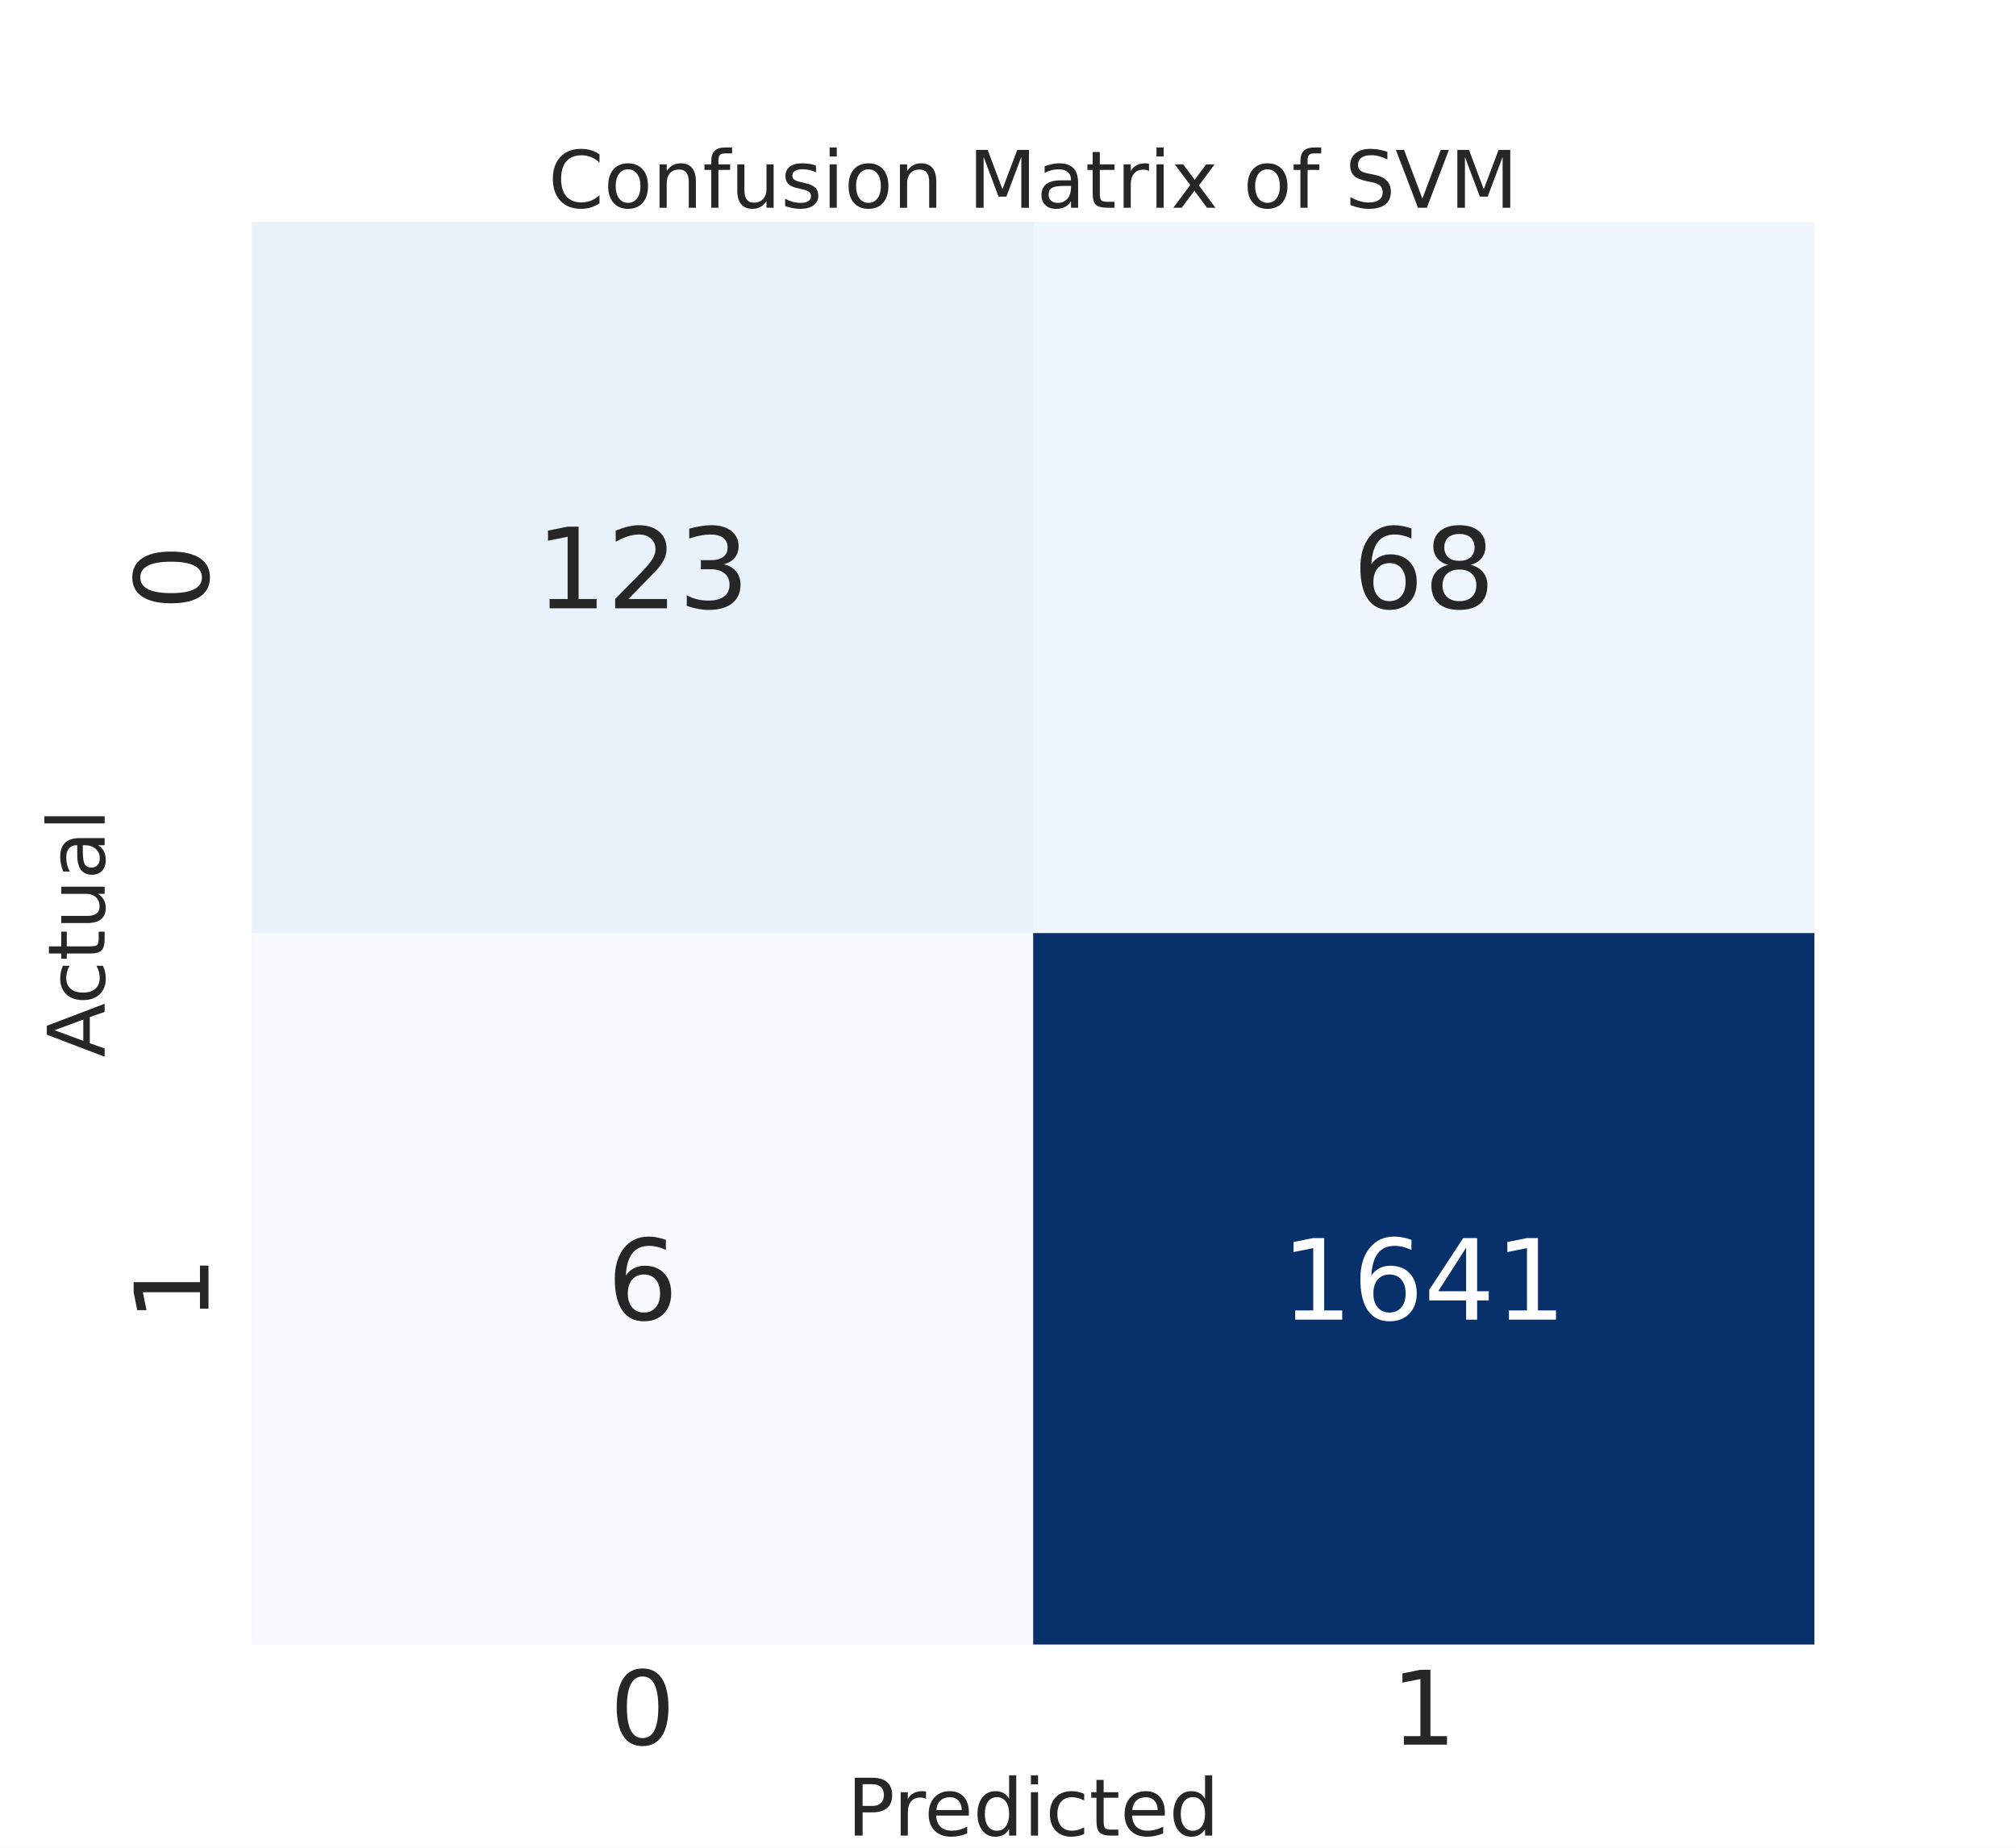
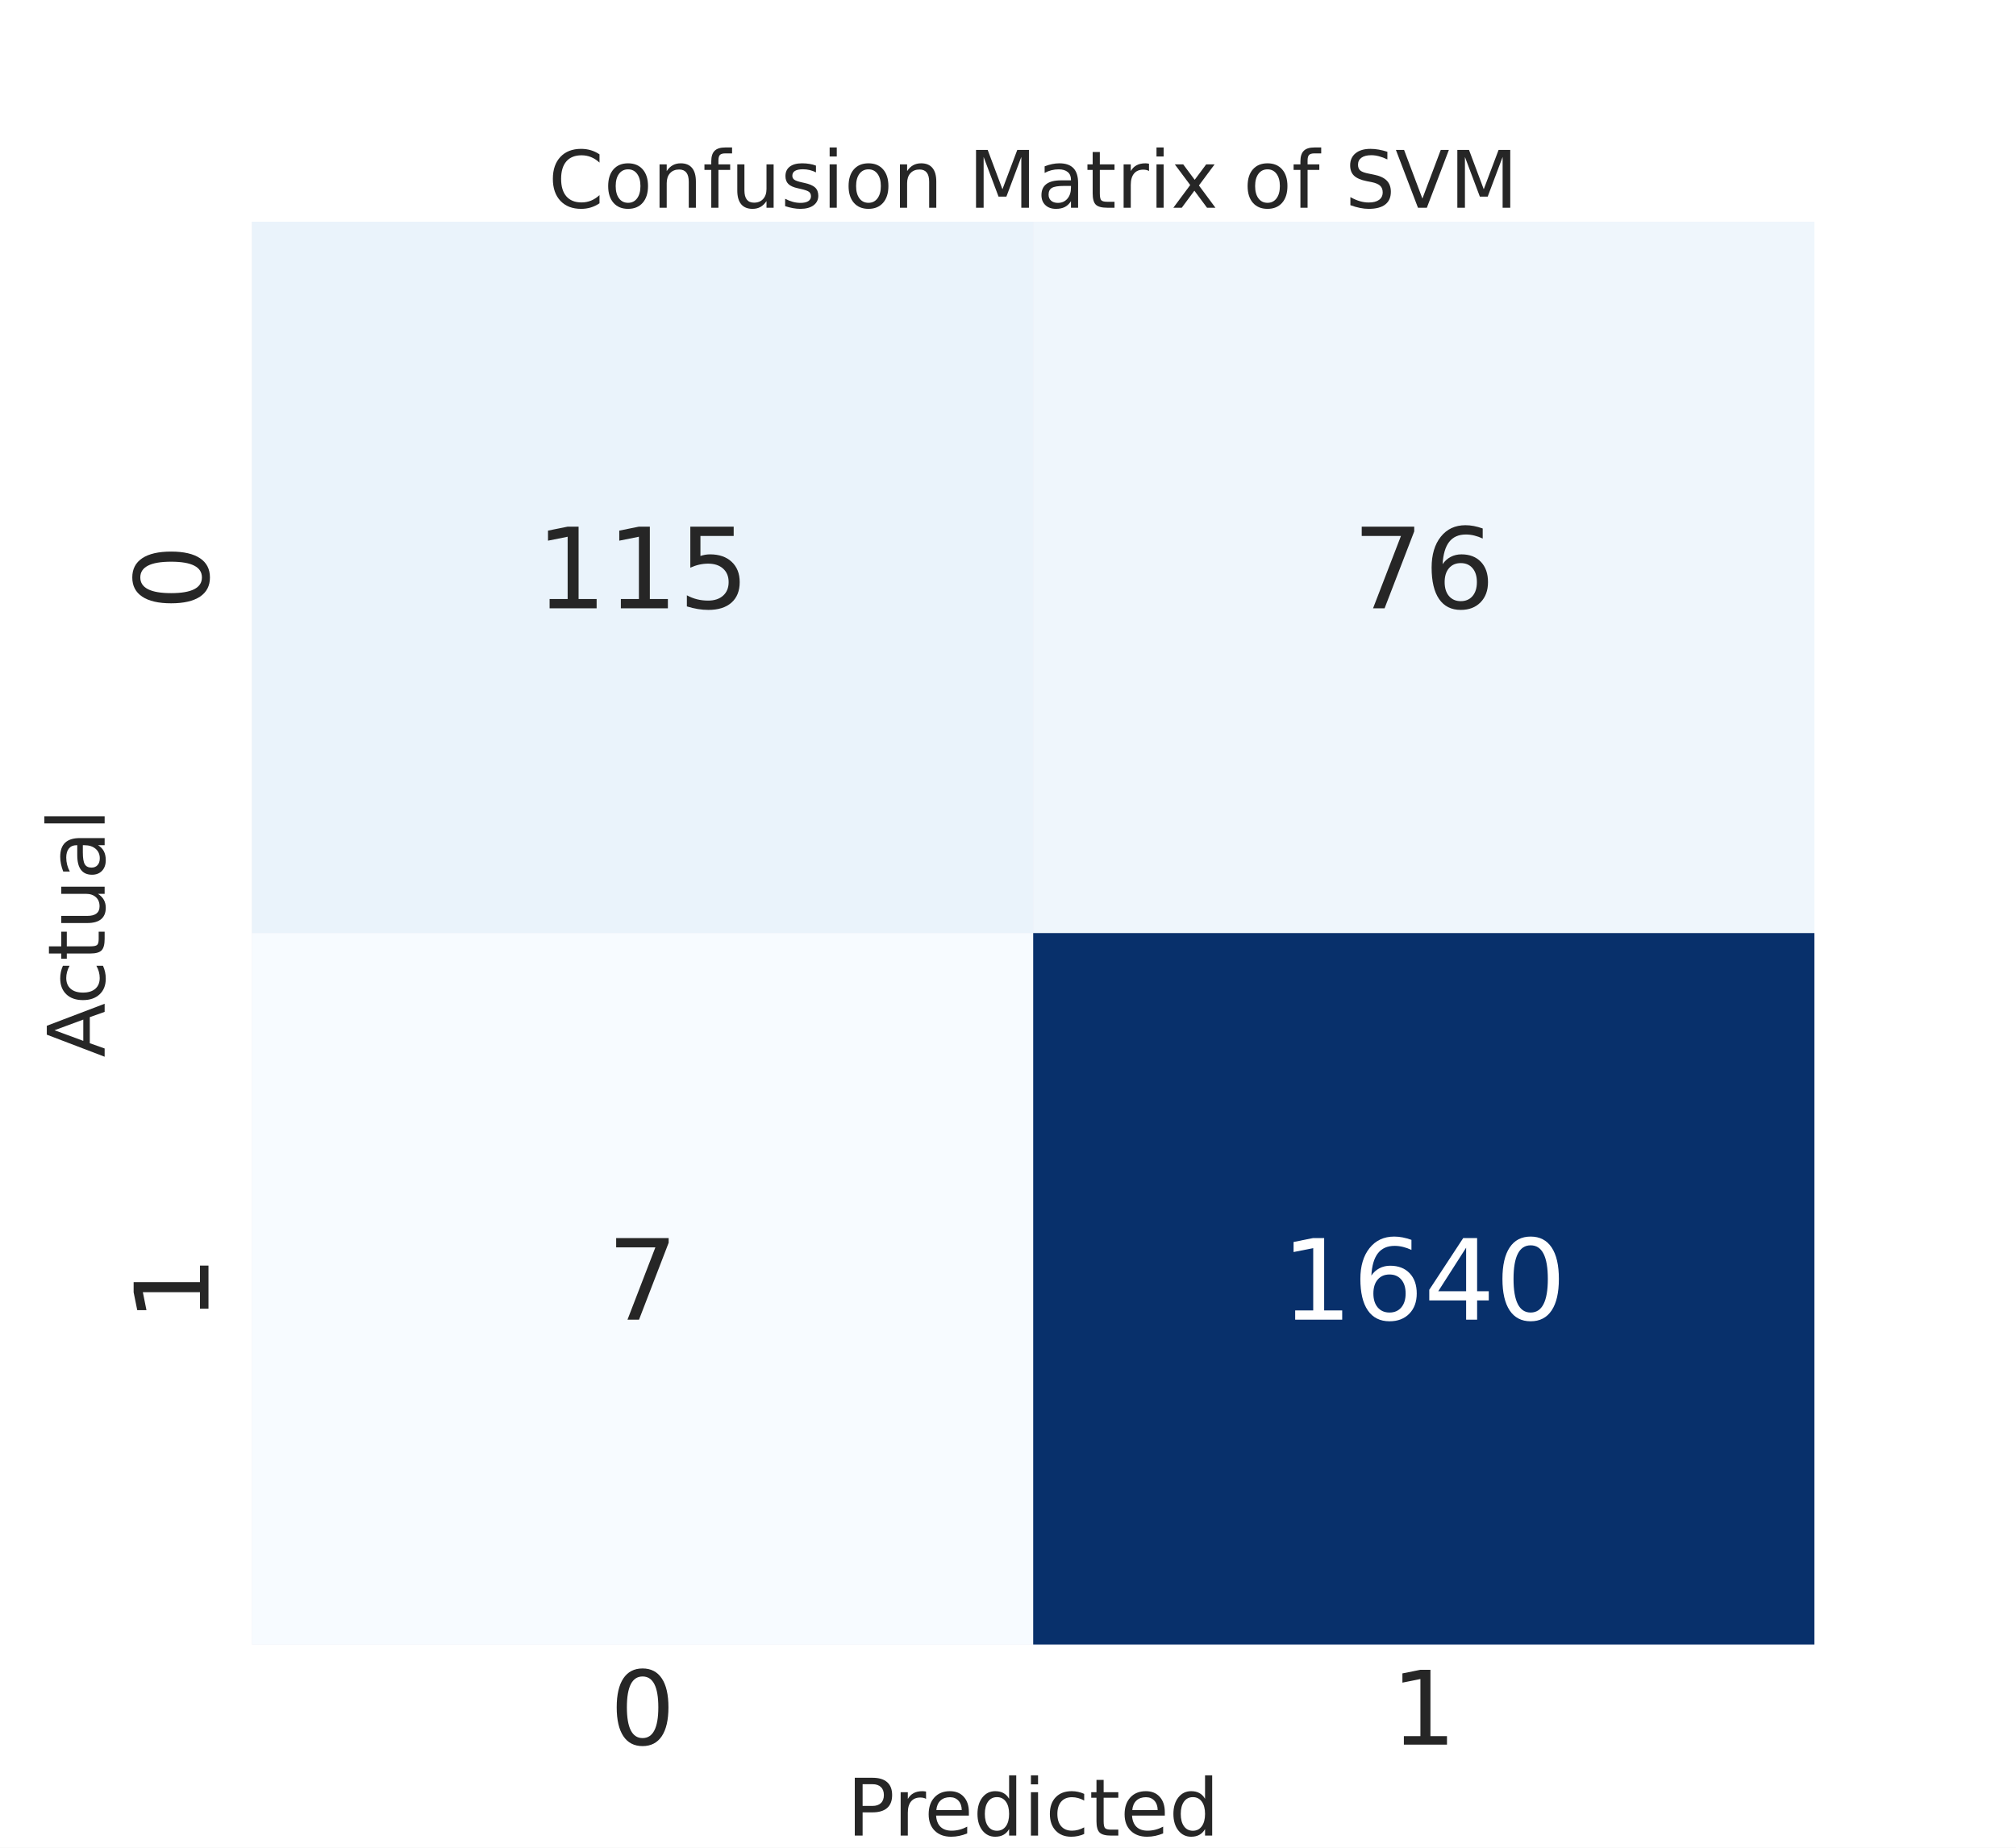
<svg xmlns="http://www.w3.org/2000/svg" xmlns:xlink="http://www.w3.org/1999/xlink" width="864pt" height="792pt" viewBox="0 0 864 792" version="1.1">
  <defs>
    <style type="text/css">*{stroke-linejoin: round; stroke-linecap: butt}</style>
  </defs>
  <g id="figure_1">
    <g id="patch_1">
      <path d="M 0 792  L 864 792  L 864 0  L 0 0  z " style="fill: #ffffff" />
    </g>
    <g id="axes_1">
      <g id="patch_2">
        <path d="M 108 704.88  L 777.6 704.88  L 777.6 95.04  L 108 95.04  z " style="fill: #eaeaf2" />
      </g>
      <g id="matplotlib.axis_1">
        <g id="xtick_1">
          <g id="text_1">
            <g style="fill: #262626" transform="translate(261.4025 747.8131) scale(0.44 -0.44)">
              <defs>
                <path id="DejaVuSans-30" d="M 2034 4250  Q 1547 4250 1301 3770  Q 1056 3291 1056 2328  Q 1056 1369 1301 889  Q 1547 409 2034 409  Q 2525 409 2770 889  Q 3016 1369 3016 2328  Q 3016 3291 2770 3770  Q 2525 4250 2034 4250  z M 2034 4750  Q 2819 4750 3233 4129  Q 3647 3509 3647 2328  Q 3647 1150 3233 529  Q 2819 -91 2034 -91  Q 1250 -91 836 529  Q 422 1150 422 2328  Q 422 3509 836 4129  Q 1250 4750 2034 4750  z " transform="scale(0.015625)" />
              </defs>
              <use xlink:href="#DejaVuSans-30" />
            </g>
          </g>
        </g>
        <g id="xtick_2">
          <g id="text_2">
            <g style="fill: #262626" transform="translate(596.2025 747.8131) scale(0.44 -0.44)">
              <defs>
                <path id="DejaVuSans-31" d="M 794 531  L 1825 531  L 1825 4091  L 703 3866  L 703 4441  L 1819 4666  L 2450 4666  L 2450 531  L 3481 531  L 3481 0  L 794 0  L 794 531  z " transform="scale(0.015625)" />
              </defs>
              <use xlink:href="#DejaVuSans-31" />
            </g>
          </g>
        </g>
        <g id="text_3">
          <g style="fill: #262626" transform="translate(363.0009 786.7984) scale(0.34 -0.34)">
            <defs>
              <path id="DejaVuSans-50" d="M 1259 4147  L 1259 2394  L 2053 2394  Q 2494 2394 2734 2622  Q 2975 2850 2975 3272  Q 2975 3691 2734 3919  Q 2494 4147 2053 4147  L 1259 4147  z M 628 4666  L 2053 4666  Q 2838 4666 3239 4311  Q 3641 3956 3641 3272  Q 3641 2581 3239 2228  Q 2838 1875 2053 1875  L 1259 1875  L 1259 0  L 628 0  L 628 4666  z " transform="scale(0.015625)" />
              <path id="DejaVuSans-72" d="M 2631 2963  Q 2534 3019 2420 3045  Q 2306 3072 2169 3072  Q 1681 3072 1420 2755  Q 1159 2438 1159 1844  L 1159 0  L 581 0  L 581 3500  L 1159 3500  L 1159 2956  Q 1341 3275 1631 3429  Q 1922 3584 2338 3584  Q 2397 3584 2469 3576  Q 2541 3569 2628 3553  L 2631 2963  z " transform="scale(0.015625)" />
              <path id="DejaVuSans-65" d="M 3597 1894  L 3597 1613  L 953 1613  Q 991 1019 1311 708  Q 1631 397 2203 397  Q 2534 397 2845 478  Q 3156 559 3463 722  L 3463 178  Q 3153 47 2828 -22  Q 2503 -91 2169 -91  Q 1331 -91 842 396  Q 353 884 353 1716  Q 353 2575 817 3079  Q 1281 3584 2069 3584  Q 2775 3584 3186 3129  Q 3597 2675 3597 1894  z M 3022 2063  Q 3016 2534 2758 2815  Q 2500 3097 2075 3097  Q 1594 3097 1305 2825  Q 1016 2553 972 2059  L 3022 2063  z " transform="scale(0.015625)" />
              <path id="DejaVuSans-64" d="M 2906 2969  L 2906 4863  L 3481 4863  L 3481 0  L 2906 0  L 2906 525  Q 2725 213 2448 61  Q 2172 -91 1784 -91  Q 1150 -91 751 415  Q 353 922 353 1747  Q 353 2572 751 3078  Q 1150 3584 1784 3584  Q 2172 3584 2448 3432  Q 2725 3281 2906 2969  z M 947 1747  Q 947 1113 1208 752  Q 1469 391 1925 391  Q 2381 391 2643 752  Q 2906 1113 2906 1747  Q 2906 2381 2643 2742  Q 2381 3103 1925 3103  Q 1469 3103 1208 2742  Q 947 2381 947 1747  z " transform="scale(0.015625)" />
              <path id="DejaVuSans-69" d="M 603 3500  L 1178 3500  L 1178 0  L 603 0  L 603 3500  z M 603 4863  L 1178 4863  L 1178 4134  L 603 4134  L 603 4863  z " transform="scale(0.015625)" />
              <path id="DejaVuSans-63" d="M 3122 3366  L 3122 2828  Q 2878 2963 2633 3030  Q 2388 3097 2138 3097  Q 1578 3097 1268 2742  Q 959 2388 959 1747  Q 959 1106 1268 751  Q 1578 397 2138 397  Q 2388 397 2633 464  Q 2878 531 3122 666  L 3122 134  Q 2881 22 2623 -34  Q 2366 -91 2075 -91  Q 1284 -91 818 406  Q 353 903 353 1747  Q 353 2603 823 3093  Q 1294 3584 2113 3584  Q 2378 3584 2631 3529  Q 2884 3475 3122 3366  z " transform="scale(0.015625)" />
              <path id="DejaVuSans-74" d="M 1172 4494  L 1172 3500  L 2356 3500  L 2356 3053  L 1172 3053  L 1172 1153  Q 1172 725 1289 603  Q 1406 481 1766 481  L 2356 481  L 2356 0  L 1766 0  Q 1100 0 847 248  Q 594 497 594 1153  L 594 3053  L 172 3053  L 172 3500  L 594 3500  L 594 4494  L 1172 4494  z " transform="scale(0.015625)" />
            </defs>
            <use xlink:href="#DejaVuSans-50" />
            <use xlink:href="#DejaVuSans-72" x="58.553" />
            <use xlink:href="#DejaVuSans-65" x="97.416" />
            <use xlink:href="#DejaVuSans-64" x="158.939" />
            <use xlink:href="#DejaVuSans-69" x="222.416" />
            <use xlink:href="#DejaVuSans-63" x="250.199" />
            <use xlink:href="#DejaVuSans-74" x="305.18" />
            <use xlink:href="#DejaVuSans-65" x="344.389" />
            <use xlink:href="#DejaVuSans-64" x="405.912" />
          </g>
        </g>
      </g>
      <g id="matplotlib.axis_2">
        <g id="ytick_1">
          <g id="text_4">
            <g style="fill: #262626" transform="translate(89.34937 261.4975) rotate(-90) scale(0.44 -0.44)">
              <use xlink:href="#DejaVuSans-30" />
            </g>
          </g>
        </g>
        <g id="ytick_2">
          <g id="text_5">
            <g style="fill: #262626" transform="translate(89.34937 566.4175) rotate(-90) scale(0.44 -0.44)">
              <use xlink:href="#DejaVuSans-31" />
            </g>
          </g>
        </g>
        <g id="text_6">
          <g style="fill: #262626" transform="translate(44.84531 453.2178) rotate(-90) scale(0.34 -0.34)">
            <defs>
              <path id="DejaVuSans-41" d="M 2188 4044  L 1331 1722  L 3047 1722  L 2188 4044  z M 1831 4666  L 2547 4666  L 4325 0  L 3669 0  L 3244 1197  L 1141 1197  L 716 0  L 50 0  L 1831 4666  z " transform="scale(0.015625)" />
              <path id="DejaVuSans-75" d="M 544 1381  L 544 3500  L 1119 3500  L 1119 1403  Q 1119 906 1312 657  Q 1506 409 1894 409  Q 2359 409 2629 706  Q 2900 1003 2900 1516  L 2900 3500  L 3475 3500  L 3475 0  L 2900 0  L 2900 538  Q 2691 219 2414 64  Q 2138 -91 1772 -91  Q 1169 -91 856 284  Q 544 659 544 1381  z M 1991 3584  L 1991 3584  z " transform="scale(0.015625)" />
              <path id="DejaVuSans-61" d="M 2194 1759  Q 1497 1759 1228 1600  Q 959 1441 959 1056  Q 959 750 1161 570  Q 1363 391 1709 391  Q 2188 391 2477 730  Q 2766 1069 2766 1631  L 2766 1759  L 2194 1759  z M 3341 1997  L 3341 0  L 2766 0  L 2766 531  Q 2569 213 2275 61  Q 1981 -91 1556 -91  Q 1019 -91 701 211  Q 384 513 384 1019  Q 384 1609 779 1909  Q 1175 2209 1959 2209  L 2766 2209  L 2766 2266  Q 2766 2663 2505 2880  Q 2244 3097 1772 3097  Q 1472 3097 1187 3025  Q 903 2953 641 2809  L 641 3341  Q 956 3463 1253 3523  Q 1550 3584 1831 3584  Q 2591 3584 2966 3190  Q 3341 2797 3341 1997  z " transform="scale(0.015625)" />
              <path id="DejaVuSans-6c" d="M 603 4863  L 1178 4863  L 1178 0  L 603 0  L 603 4863  z " transform="scale(0.015625)" />
            </defs>
            <use xlink:href="#DejaVuSans-41" />
            <use xlink:href="#DejaVuSans-63" x="66.658" />
            <use xlink:href="#DejaVuSans-74" x="121.639" />
            <use xlink:href="#DejaVuSans-75" x="160.848" />
            <use xlink:href="#DejaVuSans-61" x="224.227" />
            <use xlink:href="#DejaVuSans-6c" x="285.506" />
          </g>
        </g>
      </g>
      <g id="QuadMesh_1">
-         <path d="M 108 95.04  L 442.8 95.04  L 442.8 399.96  L 108 399.96  L 108 95.04  " clip-path="url(#pbf112c5d69)" style="fill: #e9f2fa" />
-         <path d="M 442.8 95.04  L 777.6 95.04  L 777.6 399.96  L 442.8 399.96  L 442.8 95.04  " clip-path="url(#pbf112c5d69)" style="fill: #f0f6fd" />
-         <path d="M 108 399.96  L 442.8 399.96  L 442.8 704.88  L 108 704.88  L 108 399.96  " clip-path="url(#pbf112c5d69)" style="fill: #f7fbff" />
-         <path d="M 442.8 399.96  L 777.6 399.96  L 777.6 704.88  L 442.8 704.88  L 442.8 399.96  " clip-path="url(#pbf112c5d69)" style="fill: #08306b" />
+         <path d="M 108 95.04  L 442.8 95.04  L 442.8 399.96  L 108 399.96  L 108 95.04  " clip-path="url(#p0e437f0dee)" style="fill: #eaf3fb" />
+         <path d="M 442.8 95.04  L 777.6 95.04  L 777.6 399.96  L 442.8 399.96  L 442.8 95.04  " clip-path="url(#p0e437f0dee)" style="fill: #eff6fc" />
+         <path d="M 108 399.96  L 442.8 399.96  L 442.8 704.88  L 108 704.88  L 108 399.96  " clip-path="url(#p0e437f0dee)" style="fill: #f7fbff" />
+         <path d="M 442.8 399.96  L 777.6 399.96  L 777.6 704.88  L 442.8 704.88  L 442.8 399.96  " clip-path="url(#p0e437f0dee)" style="fill: #08306b" />
      </g>
      <g id="text_7">
        <g style="fill: #262626" transform="translate(229.59 260.745) scale(0.48 -0.48)">
          <defs>
-             <path id="DejaVuSans-32" d="M 1228 531  L 3431 531  L 3431 0  L 469 0  L 469 531  Q 828 903 1448 1529  Q 2069 2156 2228 2338  Q 2531 2678 2651 2914  Q 2772 3150 2772 3378  Q 2772 3750 2511 3984  Q 2250 4219 1831 4219  Q 1534 4219 1204 4116  Q 875 4013 500 3803  L 500 4441  Q 881 4594 1212 4672  Q 1544 4750 1819 4750  Q 2544 4750 2975 4387  Q 3406 4025 3406 3419  Q 3406 3131 3298 2873  Q 3191 2616 2906 2266  Q 2828 2175 2409 1742  Q 1991 1309 1228 531  z " transform="scale(0.015625)" />
-             <path id="DejaVuSans-33" d="M 2597 2516  Q 3050 2419 3304 2112  Q 3559 1806 3559 1356  Q 3559 666 3084 287  Q 2609 -91 1734 -91  Q 1441 -91 1130 -33  Q 819 25 488 141  L 488 750  Q 750 597 1062 519  Q 1375 441 1716 441  Q 2309 441 2620 675  Q 2931 909 2931 1356  Q 2931 1769 2642 2001  Q 2353 2234 1838 2234  L 1294 2234  L 1294 2753  L 1863 2753  Q 2328 2753 2575 2939  Q 2822 3125 2822 3475  Q 2822 3834 2567 4026  Q 2313 4219 1838 4219  Q 1578 4219 1281 4162  Q 984 4106 628 3988  L 628 4550  Q 988 4650 1302 4700  Q 1616 4750 1894 4750  Q 2613 4750 3031 4423  Q 3450 4097 3450 3541  Q 3450 3153 3228 2886  Q 3006 2619 2597 2516  z " transform="scale(0.015625)" />
+             <path id="DejaVuSans-35" d="M 691 4666  L 3169 4666  L 3169 4134  L 1269 4134  L 1269 2991  Q 1406 3038 1543 3061  Q 1681 3084 1819 3084  Q 2600 3084 3056 2656  Q 3513 2228 3513 1497  Q 3513 744 3044 326  Q 2575 -91 1722 -91  Q 1428 -91 1123 -41  Q 819 9 494 109  L 494 744  Q 775 591 1075 516  Q 1375 441 1709 441  Q 2250 441 2565 725  Q 2881 1009 2881 1497  Q 2881 1984 2565 2268  Q 2250 2553 1709 2553  Q 1456 2553 1204 2497  Q 953 2441 691 2322  L 691 4666  z " transform="scale(0.015625)" />
          </defs>
          <use xlink:href="#DejaVuSans-31" />
-           <use xlink:href="#DejaVuSans-32" x="63.623" />
-           <use xlink:href="#DejaVuSans-33" x="127.246" />
+           <use xlink:href="#DejaVuSans-31" x="63.623" />
+           <use xlink:href="#DejaVuSans-35" x="127.246" />
        </g>
      </g>
      <g id="text_8">
        <g style="fill: #262626" transform="translate(579.66 260.745) scale(0.48 -0.48)">
          <defs>
+             <path id="DejaVuSans-37" d="M 525 4666  L 3525 4666  L 3525 4397  L 1831 0  L 1172 0  L 2766 4134  L 525 4134  L 525 4666  z " transform="scale(0.015625)" />
            <path id="DejaVuSans-36" d="M 2113 2584  Q 1688 2584 1439 2293  Q 1191 2003 1191 1497  Q 1191 994 1439 701  Q 1688 409 2113 409  Q 2538 409 2786 701  Q 3034 994 3034 1497  Q 3034 2003 2786 2293  Q 2538 2584 2113 2584  z M 3366 4563  L 3366 3988  Q 3128 4100 2886 4159  Q 2644 4219 2406 4219  Q 1781 4219 1451 3797  Q 1122 3375 1075 2522  Q 1259 2794 1537 2939  Q 1816 3084 2150 3084  Q 2853 3084 3261 2657  Q 3669 2231 3669 1497  Q 3669 778 3244 343  Q 2819 -91 2113 -91  Q 1303 -91 875 529  Q 447 1150 447 2328  Q 447 3434 972 4092  Q 1497 4750 2381 4750  Q 2619 4750 2861 4703  Q 3103 4656 3366 4563  z " transform="scale(0.015625)" />
-             <path id="DejaVuSans-38" d="M 2034 2216  Q 1584 2216 1326 1975  Q 1069 1734 1069 1313  Q 1069 891 1326 650  Q 1584 409 2034 409  Q 2484 409 2743 651  Q 3003 894 3003 1313  Q 3003 1734 2745 1975  Q 2488 2216 2034 2216  z M 1403 2484  Q 997 2584 770 2862  Q 544 3141 544 3541  Q 544 4100 942 4425  Q 1341 4750 2034 4750  Q 2731 4750 3128 4425  Q 3525 4100 3525 3541  Q 3525 3141 3298 2862  Q 3072 2584 2669 2484  Q 3125 2378 3379 2068  Q 3634 1759 3634 1313  Q 3634 634 3220 271  Q 2806 -91 2034 -91  Q 1263 -91 848 271  Q 434 634 434 1313  Q 434 1759 690 2068  Q 947 2378 1403 2484  z M 1172 3481  Q 1172 3119 1398 2916  Q 1625 2713 2034 2713  Q 2441 2713 2670 2916  Q 2900 3119 2900 3481  Q 2900 3844 2670 4047  Q 2441 4250 2034 4250  Q 1625 4250 1398 4047  Q 1172 3844 1172 3481  z " transform="scale(0.015625)" />
          </defs>
-           <use xlink:href="#DejaVuSans-36" />
-           <use xlink:href="#DejaVuSans-38" x="63.623" />
+           <use xlink:href="#DejaVuSans-37" />
+           <use xlink:href="#DejaVuSans-36" x="63.623" />
        </g>
      </g>
      <g id="text_9">
        <g style="fill: #262626" transform="translate(260.13 565.665) scale(0.48 -0.48)">
-           <use xlink:href="#DejaVuSans-36" />
+           <use xlink:href="#DejaVuSans-37" />
        </g>
      </g>
      <g id="text_10">
        <g style="fill: #ffffff" transform="translate(549.12 565.665) scale(0.48 -0.48)">
          <defs>
            <path id="DejaVuSans-34" d="M 2419 4116  L 825 1625  L 2419 1625  L 2419 4116  z M 2253 4666  L 3047 4666  L 3047 1625  L 3713 1625  L 3713 1100  L 3047 1100  L 3047 0  L 2419 0  L 2419 1100  L 313 1100  L 313 1709  L 2253 4666  z " transform="scale(0.015625)" />
          </defs>
          <use xlink:href="#DejaVuSans-31" />
          <use xlink:href="#DejaVuSans-36" x="63.623" />
          <use xlink:href="#DejaVuSans-34" x="127.246" />
-           <use xlink:href="#DejaVuSans-31" x="190.869" />
+           <use xlink:href="#DejaVuSans-30" x="190.869" />
        </g>
      </g>
      <g id="text_11">
        <g style="fill: #262626" transform="translate(235.0334 89.04) scale(0.34 -0.34)">
          <defs>
            <path id="DejaVuSans-43" d="M 4122 4306  L 4122 3641  Q 3803 3938 3442 4084  Q 3081 4231 2675 4231  Q 1875 4231 1450 3742  Q 1025 3253 1025 2328  Q 1025 1406 1450 917  Q 1875 428 2675 428  Q 3081 428 3442 575  Q 3803 722 4122 1019  L 4122 359  Q 3791 134 3420 21  Q 3050 -91 2638 -91  Q 1578 -91 968 557  Q 359 1206 359 2328  Q 359 3453 968 4101  Q 1578 4750 2638 4750  Q 3056 4750 3426 4639  Q 3797 4528 4122 4306  z " transform="scale(0.015625)" />
            <path id="DejaVuSans-6f" d="M 1959 3097  Q 1497 3097 1228 2736  Q 959 2375 959 1747  Q 959 1119 1226 758  Q 1494 397 1959 397  Q 2419 397 2687 759  Q 2956 1122 2956 1747  Q 2956 2369 2687 2733  Q 2419 3097 1959 3097  z M 1959 3584  Q 2709 3584 3137 3096  Q 3566 2609 3566 1747  Q 3566 888 3137 398  Q 2709 -91 1959 -91  Q 1206 -91 779 398  Q 353 888 353 1747  Q 353 2609 779 3096  Q 1206 3584 1959 3584  z " transform="scale(0.015625)" />
            <path id="DejaVuSans-6e" d="M 3513 2113  L 3513 0  L 2938 0  L 2938 2094  Q 2938 2591 2744 2837  Q 2550 3084 2163 3084  Q 1697 3084 1428 2787  Q 1159 2491 1159 1978  L 1159 0  L 581 0  L 581 3500  L 1159 3500  L 1159 2956  Q 1366 3272 1645 3428  Q 1925 3584 2291 3584  Q 2894 3584 3203 3211  Q 3513 2838 3513 2113  z " transform="scale(0.015625)" />
            <path id="DejaVuSans-66" d="M 2375 4863  L 2375 4384  L 1825 4384  Q 1516 4384 1395 4259  Q 1275 4134 1275 3809  L 1275 3500  L 2222 3500  L 2222 3053  L 1275 3053  L 1275 0  L 697 0  L 697 3053  L 147 3053  L 147 3500  L 697 3500  L 697 3744  Q 697 4328 969 4595  Q 1241 4863 1831 4863  L 2375 4863  z " transform="scale(0.015625)" />
            <path id="DejaVuSans-73" d="M 2834 3397  L 2834 2853  Q 2591 2978 2328 3040  Q 2066 3103 1784 3103  Q 1356 3103 1142 2972  Q 928 2841 928 2578  Q 928 2378 1081 2264  Q 1234 2150 1697 2047  L 1894 2003  Q 2506 1872 2764 1633  Q 3022 1394 3022 966  Q 3022 478 2636 193  Q 2250 -91 1575 -91  Q 1294 -91 989 -36  Q 684 19 347 128  L 347 722  Q 666 556 975 473  Q 1284 391 1588 391  Q 1994 391 2212 530  Q 2431 669 2431 922  Q 2431 1156 2273 1281  Q 2116 1406 1581 1522  L 1381 1569  Q 847 1681 609 1914  Q 372 2147 372 2553  Q 372 3047 722 3315  Q 1072 3584 1716 3584  Q 2034 3584 2315 3537  Q 2597 3491 2834 3397  z " transform="scale(0.015625)" />
            <path id="DejaVuSans-20" transform="scale(0.015625)" />
            <path id="DejaVuSans-4d" d="M 628 4666  L 1569 4666  L 2759 1491  L 3956 4666  L 4897 4666  L 4897 0  L 4281 0  L 4281 4097  L 3078 897  L 2444 897  L 1241 4097  L 1241 0  L 628 0  L 628 4666  z " transform="scale(0.015625)" />
            <path id="DejaVuSans-78" d="M 3513 3500  L 2247 1797  L 3578 0  L 2900 0  L 1881 1375  L 863 0  L 184 0  L 1544 1831  L 300 3500  L 978 3500  L 1906 2253  L 2834 3500  L 3513 3500  z " transform="scale(0.015625)" />
            <path id="DejaVuSans-53" d="M 3425 4513  L 3425 3897  Q 3066 4069 2747 4153  Q 2428 4238 2131 4238  Q 1616 4238 1336 4038  Q 1056 3838 1056 3469  Q 1056 3159 1242 3001  Q 1428 2844 1947 2747  L 2328 2669  Q 3034 2534 3370 2195  Q 3706 1856 3706 1288  Q 3706 609 3251 259  Q 2797 -91 1919 -91  Q 1588 -91 1214 -16  Q 841 59 441 206  L 441 856  Q 825 641 1194 531  Q 1563 422 1919 422  Q 2459 422 2753 634  Q 3047 847 3047 1241  Q 3047 1584 2836 1778  Q 2625 1972 2144 2069  L 1759 2144  Q 1053 2284 737 2584  Q 422 2884 422 3419  Q 422 4038 858 4394  Q 1294 4750 2059 4750  Q 2388 4750 2728 4690  Q 3069 4631 3425 4513  z " transform="scale(0.015625)" />
            <path id="DejaVuSans-56" d="M 1831 0  L 50 4666  L 709 4666  L 2188 738  L 3669 4666  L 4325 4666  L 2547 0  L 1831 0  z " transform="scale(0.015625)" />
          </defs>
          <use xlink:href="#DejaVuSans-43" />
          <use xlink:href="#DejaVuSans-6f" x="69.824" />
          <use xlink:href="#DejaVuSans-6e" x="131.006" />
          <use xlink:href="#DejaVuSans-66" x="194.385" />
          <use xlink:href="#DejaVuSans-75" x="229.59" />
          <use xlink:href="#DejaVuSans-73" x="292.969" />
          <use xlink:href="#DejaVuSans-69" x="345.068" />
          <use xlink:href="#DejaVuSans-6f" x="372.852" />
          <use xlink:href="#DejaVuSans-6e" x="434.033" />
          <use xlink:href="#DejaVuSans-20" x="497.412" />
          <use xlink:href="#DejaVuSans-4d" x="529.199" />
          <use xlink:href="#DejaVuSans-61" x="615.479" />
          <use xlink:href="#DejaVuSans-74" x="676.758" />
          <use xlink:href="#DejaVuSans-72" x="715.967" />
          <use xlink:href="#DejaVuSans-69" x="757.08" />
          <use xlink:href="#DejaVuSans-78" x="784.863" />
          <use xlink:href="#DejaVuSans-20" x="844.043" />
          <use xlink:href="#DejaVuSans-6f" x="875.83" />
          <use xlink:href="#DejaVuSans-66" x="937.012" />
          <use xlink:href="#DejaVuSans-20" x="972.217" />
          <use xlink:href="#DejaVuSans-53" x="1004.004" />
          <use xlink:href="#DejaVuSans-56" x="1067.48" />
          <use xlink:href="#DejaVuSans-4d" x="1135.889" />
        </g>
      </g>
    </g>
  </g>
  <defs>
-     <clipPath id="pbf112c5d69">
+     <clipPath id="p0e437f0dee">
      <rect x="108" y="95.04" width="669.6" height="609.84" />
    </clipPath>
  </defs>
</svg>
